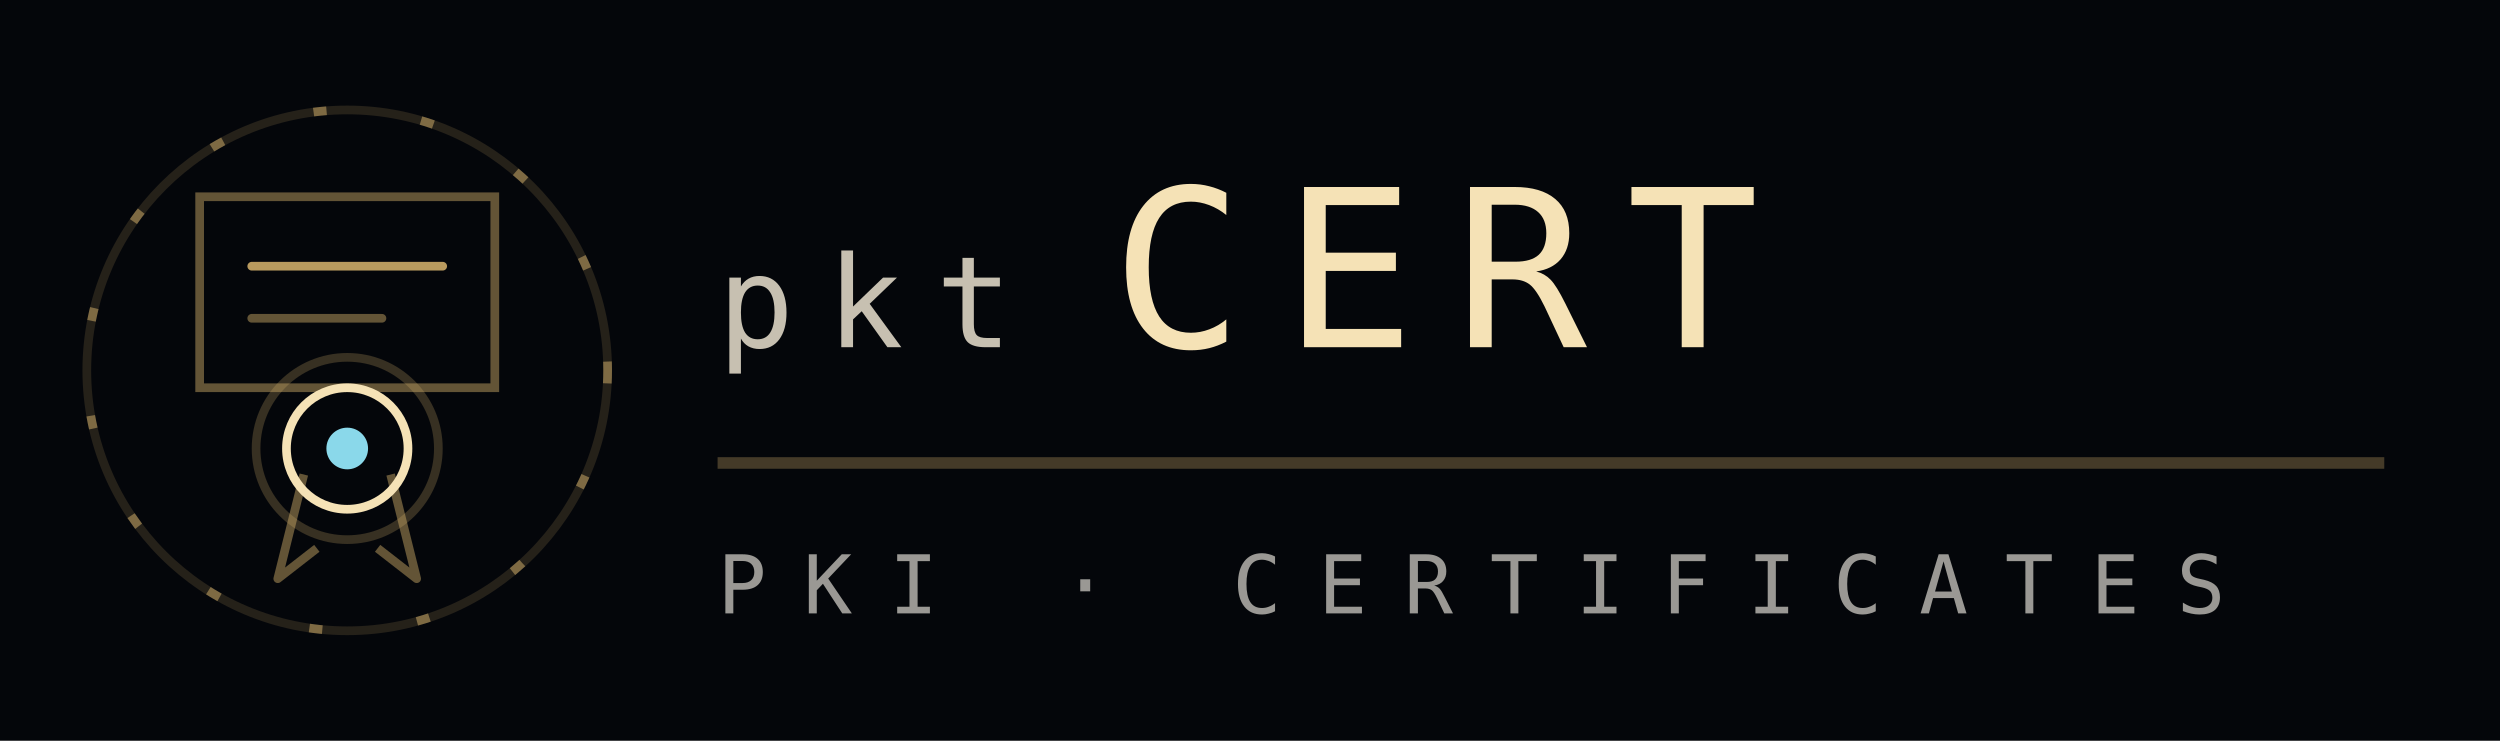
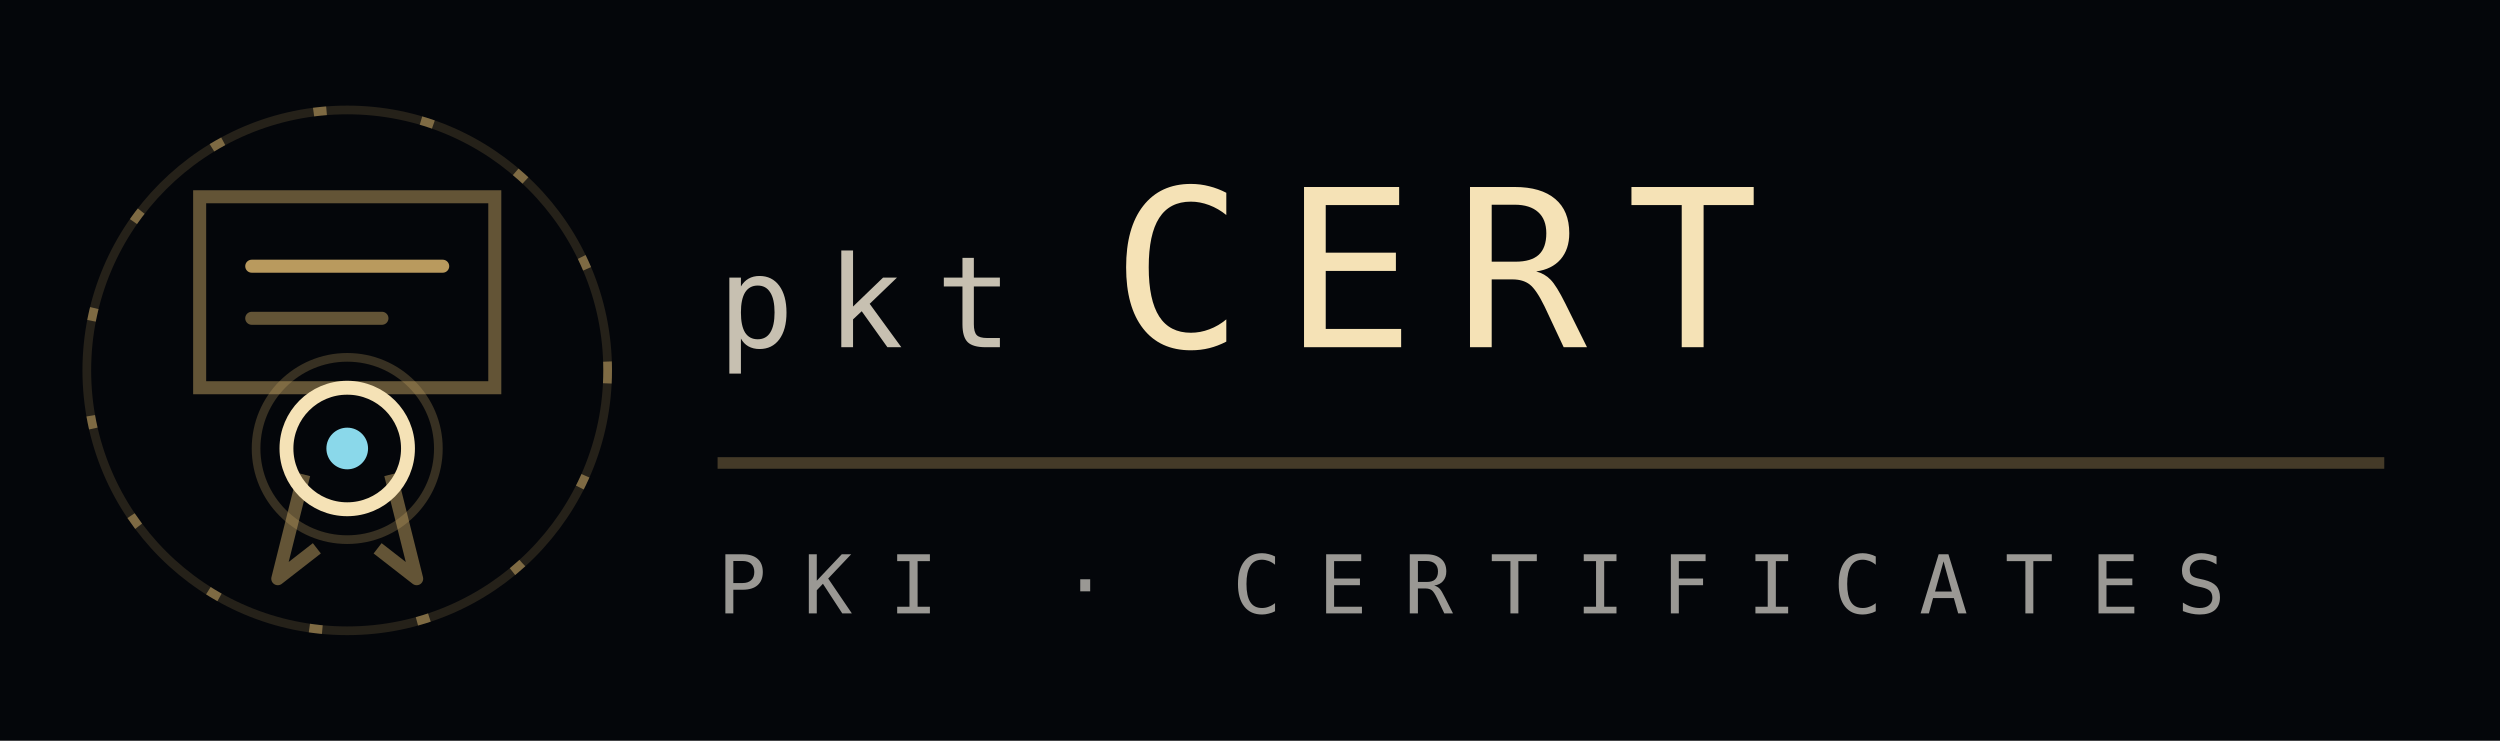
<svg xmlns="http://www.w3.org/2000/svg" viewBox="0 0 216 64" fill="none">
  <rect width="216" height="64" fill="#04060a" />
  <g transform="translate(6,8) scale(0.75)">
    <circle cx="32" cy="32" r="30" stroke="rgba(216,180,110,.16)" />
    <circle cx="32" cy="32" r="30" stroke="rgba(216,180,110,.5)" stroke-dasharray="1.5 11" />
-     <rect x="15" y="12" width="34" height="22" stroke="rgba(216,180,110,.45)" stroke-width="1.3.2" />
-     <path d="M21 20 H43" stroke="rgba(216,180,110,.85)" stroke-width="1.3.2" stroke-linecap="round" />
-     <path d="M21 26 H36" stroke="rgba(216,180,110,.45)" stroke-width="1.3.2" stroke-linecap="round" />
-     <path d="M27 44 L24 56 L28.5 52.5" stroke="rgba(216,180,110,.45)" stroke-width="1.3.2" stroke-linejoin="round" fill="none" />
-     <path d="M37 44 L40 56 L35.5 52.5" stroke="rgba(216,180,110,.45)" stroke-width="1.3.2" stroke-linejoin="round" fill="none" />
+     <rect x="15" y="12" width="34" height="22" stroke="rgba(216,180,110,.45)" stroke-width="1.5" />
+     <path d="M21 20 H43" stroke="rgba(216,180,110,.85)" stroke-width="1.5" stroke-linecap="round" />
+     <path d="M21 26 H36" stroke="rgba(216,180,110,.45)" stroke-width="1.5" stroke-linecap="round" />
+     <path d="M27 44 L24 56 L28.5 52.5" stroke="rgba(216,180,110,.45)" stroke-width="1.5" stroke-linejoin="round" fill="none" />
+     <path d="M37 44 L40 56 L35.5 52.5" stroke="rgba(216,180,110,.45)" stroke-width="1.5" stroke-linejoin="round" fill="none" />
    <circle cx="32" cy="41" r="10.5" stroke="rgba(216,180,110,.24)" />
-     <circle cx="32" cy="41" r="7" stroke="#f5e2b6" stroke-width="1.3.3" />
+     <circle cx="32" cy="41" r="7" stroke="#f5e2b6" stroke-width="1.6" />
    <circle cx="32" cy="41" r="2.4" fill="#8ad8ea" />
  </g>
  <text x="62" y="30" font-family="ui-monospace,SF Mono,Menlo,monospace" font-size="11" fill="#c7c0b1" letter-spacing="2.8">pkt</text>
  <text x="96" y="30" font-family="ui-monospace,SF Mono,Menlo,monospace" font-size="19" fill="#f5e2b6" letter-spacing="3.4">CERT</text>
  <path d="M62 40 H206" stroke="rgba(216,180,110,.3)" />
  <text x="62" y="53" font-family="ui-monospace,SF Mono,Menlo,monospace" font-size="7" fill="rgba(245,241,232,.62)" letter-spacing="3.2">PKI · CERTIFICATES</text>
</svg>
